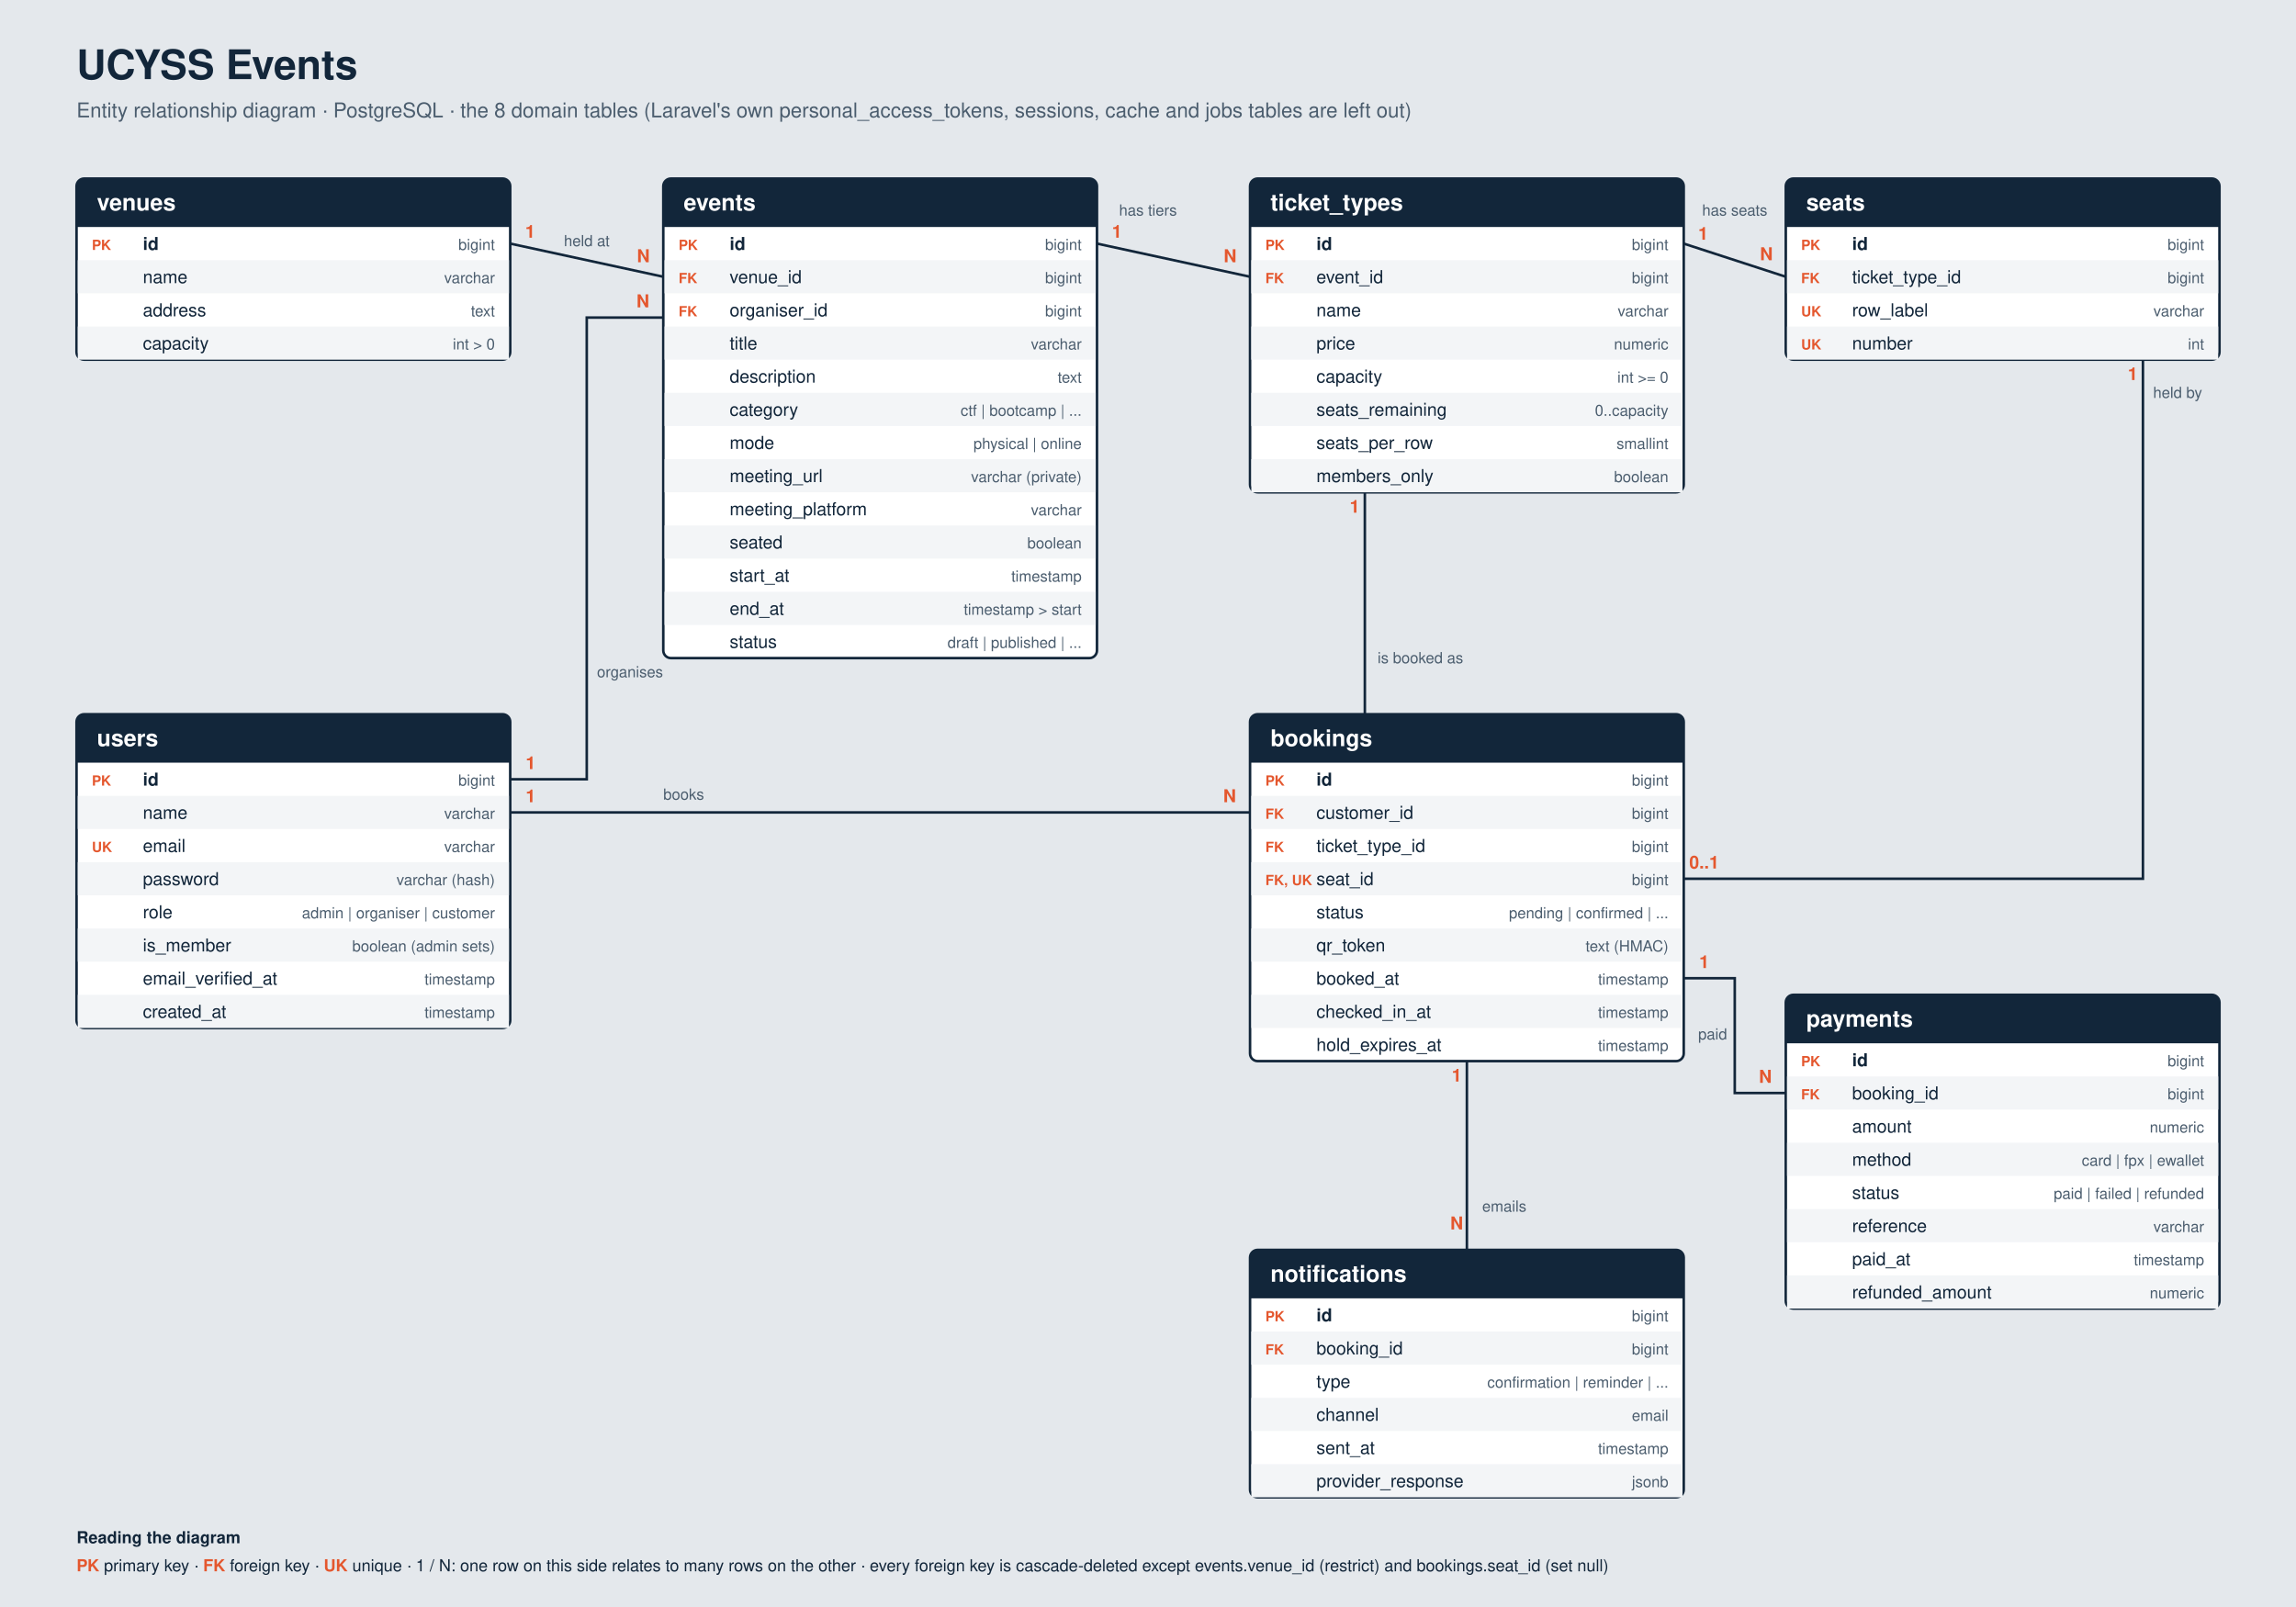
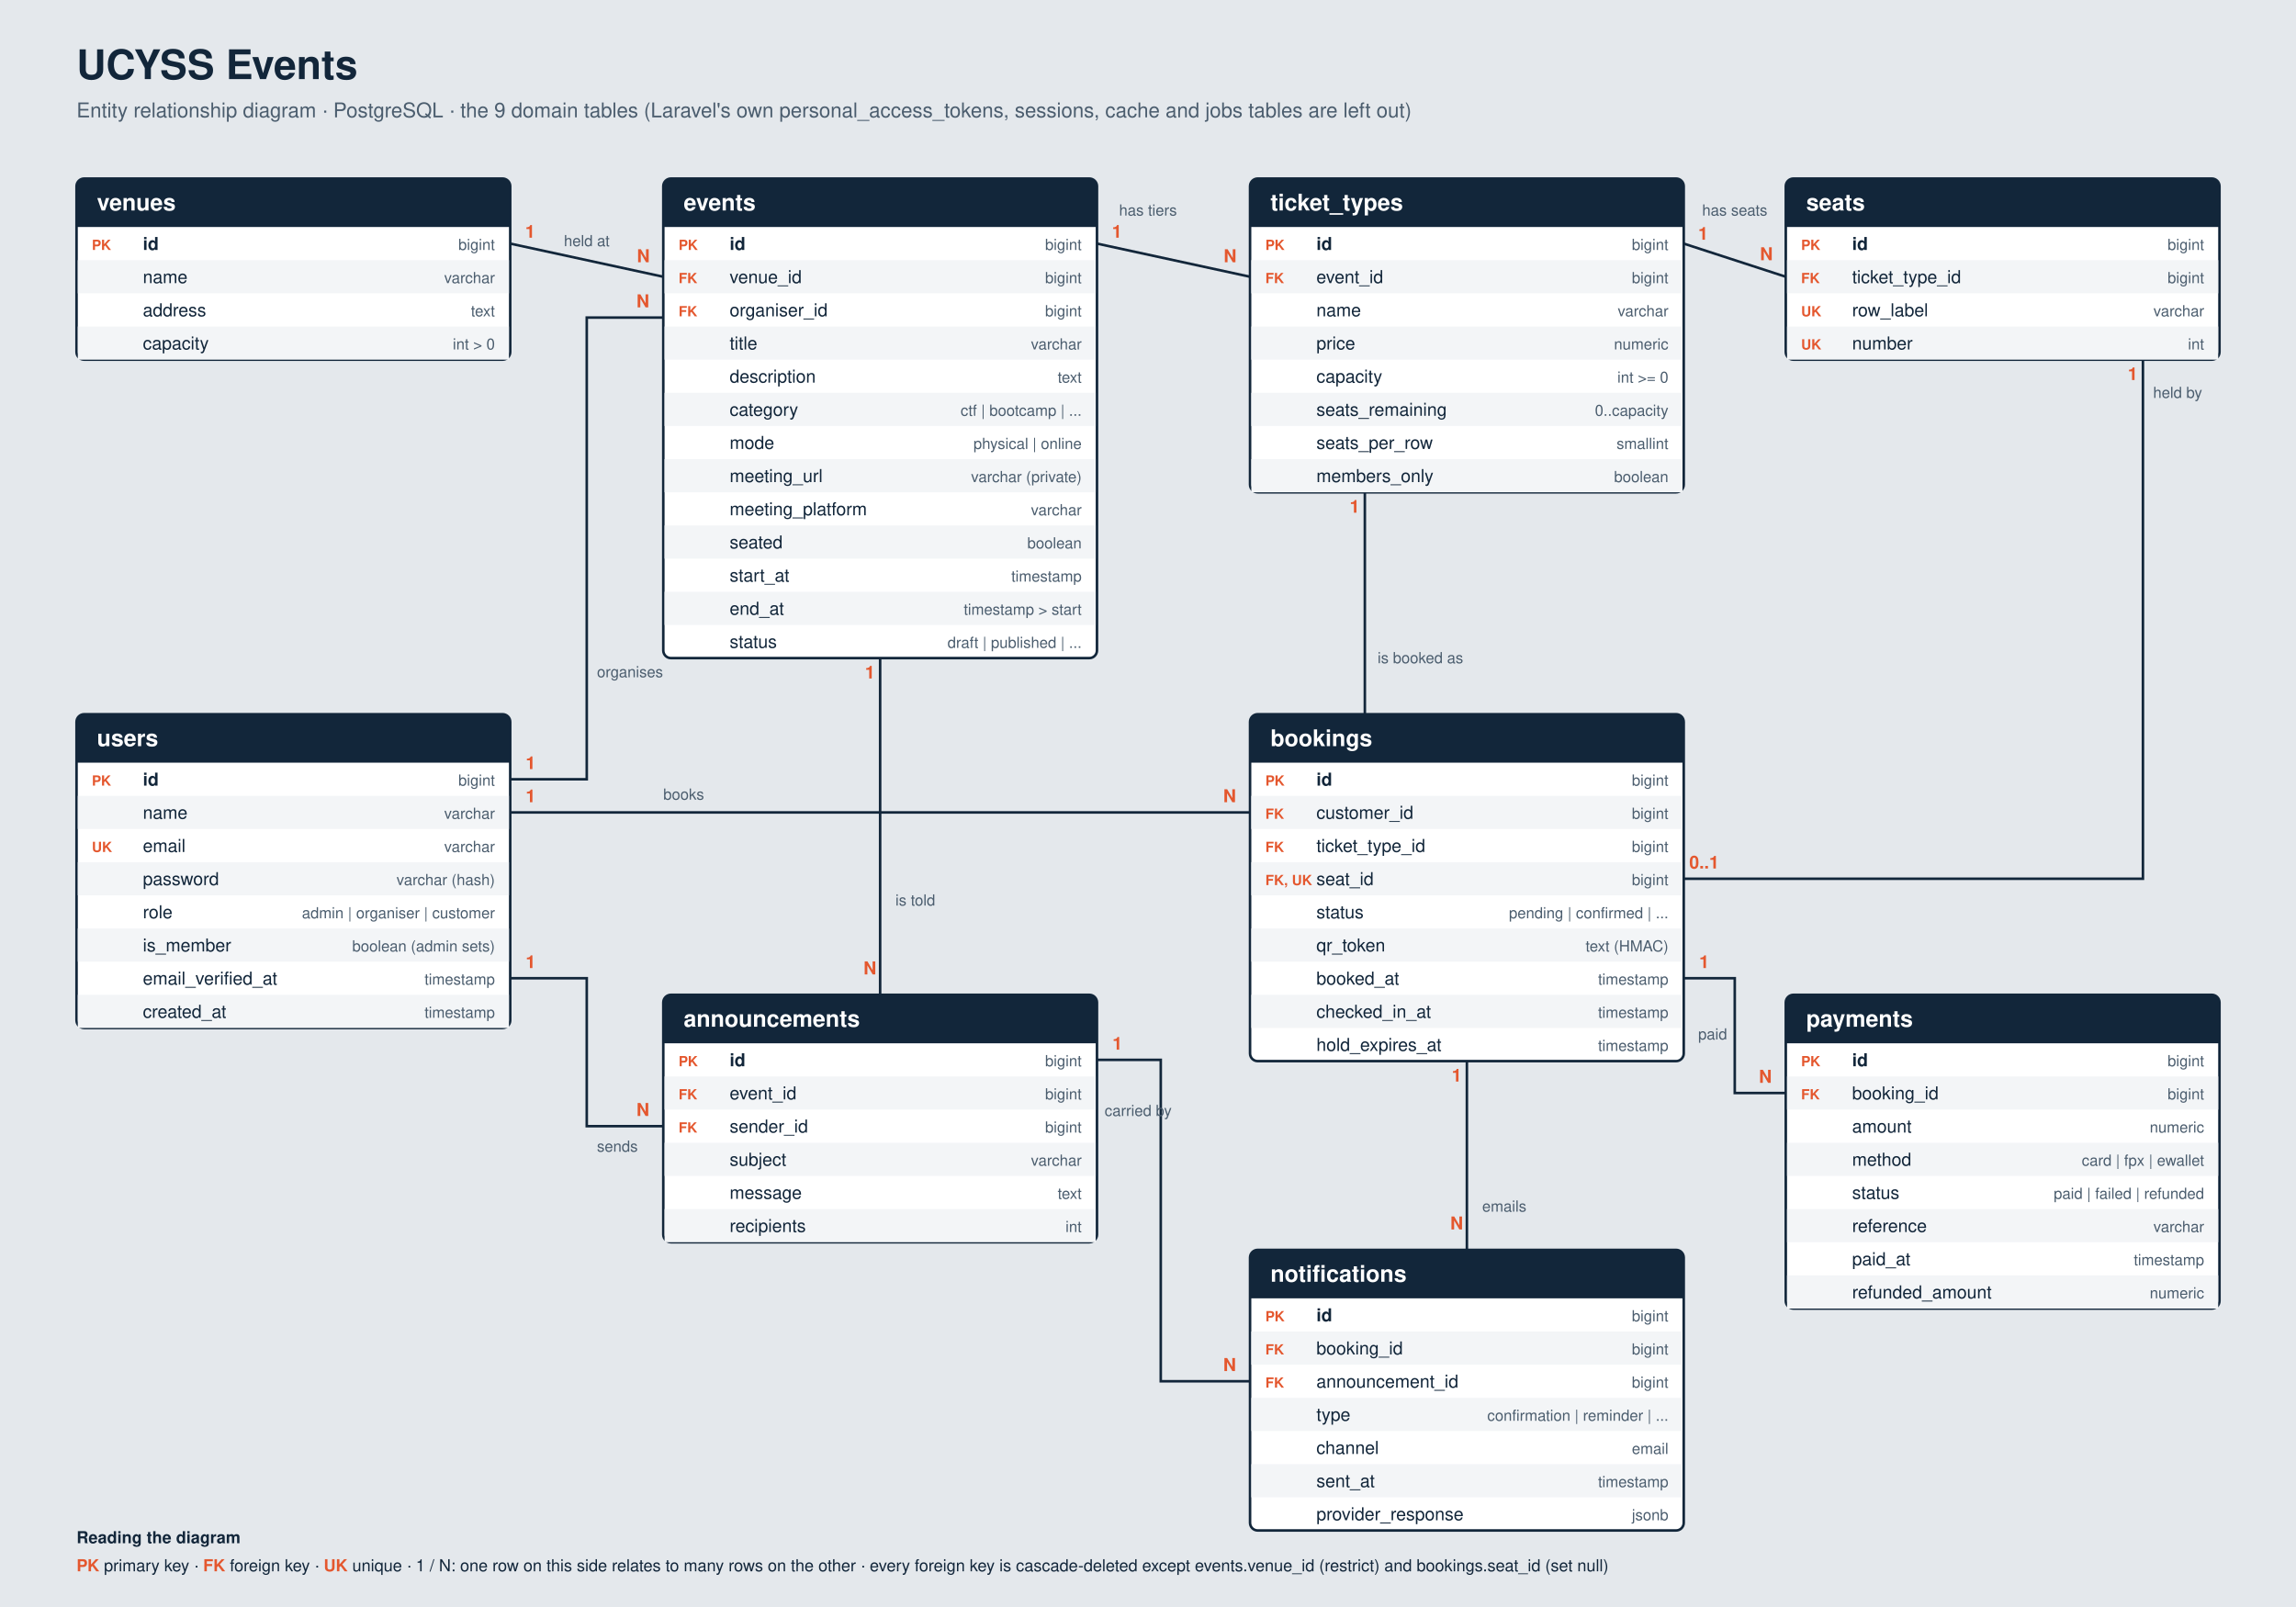
<svg xmlns="http://www.w3.org/2000/svg" width="1800" height="1260" viewBox="0 0 1800 1260" font-family="Segoe UI, Helvetica, Arial, sans-serif">
  <rect width="100%" height="100%" fill="#E4E8EC" />
  <text x="60" y="62" font-size="32" font-weight="800" fill="#12263A">UCYSS Events</text>
-   <text x="60" y="92" font-size="16" fill="#4B5D6E">Entity relationship diagram · PostgreSQL · the 8 domain tables (Laravel's own personal_access_tokens, sessions, cache and jobs tables are left out)</text>
+   <text x="60" y="92" font-size="16" fill="#4B5D6E">Entity relationship diagram · PostgreSQL · the 9 domain tables (Laravel's own personal_access_tokens, sessions, cache and jobs tables are left out)</text>
  <polyline points="400,191 520,217" fill="none" stroke="#12263A" stroke-width="2" />
  <text x="415.637" y="186.388" font-size="14" font-weight="800" text-anchor="middle" fill="#E4572E">1</text>
  <text x="504.363" y="205.612" font-size="14" font-weight="800" text-anchor="middle" fill="#E4572E">N</text>
  <text x="460" y="193" font-size="12" fill="#4B5D6E" text-anchor="middle">held at</text>
  <polyline points="400,611 460,611 460,249 520,249" fill="none" stroke="#12263A" stroke-width="2" />
  <text x="416.0" y="603.0" font-size="14" font-weight="800" text-anchor="middle" fill="#E4572E">1</text>
  <text x="504.0" y="241.0" font-size="14" font-weight="800" text-anchor="middle" fill="#E4572E">N</text>
  <text x="468" y="531" font-size="12" fill="#4B5D6E" text-anchor="start">organises</text>
  <polyline points="860,191 980,217" fill="none" stroke="#12263A" stroke-width="2" />
  <text x="875.637" y="186.388" font-size="14" font-weight="800" text-anchor="middle" fill="#E4572E">1</text>
  <text x="964.363" y="205.612" font-size="14" font-weight="800" text-anchor="middle" fill="#E4572E">N</text>
  <text x="900" y="169" font-size="12" fill="#4B5D6E" text-anchor="middle">has tiers</text>
  <polyline points="1320,191 1400,217" fill="none" stroke="#12263A" stroke-width="2" />
  <text x="1335.217" y="187.945" font-size="14" font-weight="800" text-anchor="middle" fill="#E4572E">1</text>
  <text x="1384.783" y="204.055" font-size="14" font-weight="800" text-anchor="middle" fill="#E4572E">N</text>
  <text x="1360" y="169" font-size="12" fill="#4B5D6E" text-anchor="middle">has seats</text>
  <polyline points="1070,386 1070,566 1070,560" fill="none" stroke="#12263A" stroke-width="2" />
  <text x="1062.0" y="402.0" font-size="14" font-weight="800" text-anchor="middle" fill="#E4572E">1</text>
  <text x="1062.0" y="576.0" font-size="14" font-weight="800" text-anchor="middle" fill="#E4572E">N</text>
  <text x="1080" y="520" font-size="12" fill="#4B5D6E" text-anchor="start">is booked as</text>
  <polyline points="400,637 980,637" fill="none" stroke="#12263A" stroke-width="2" />
  <text x="416.0" y="629.0" font-size="14" font-weight="800" text-anchor="middle" fill="#E4572E">1</text>
  <text x="964.0" y="629.0" font-size="14" font-weight="800" text-anchor="middle" fill="#E4572E">N</text>
  <text x="520" y="627" font-size="12" fill="#4B5D6E" text-anchor="start">books</text>
  <polyline points="1680,282 1680,689 1320,689" fill="none" stroke="#12263A" stroke-width="2" />
  <text x="1672.0" y="298.0" font-size="14" font-weight="800" text-anchor="middle" fill="#E4572E">1</text>
  <text x="1336.0" y="681.0" font-size="14" font-weight="800" text-anchor="middle" fill="#E4572E">0..1</text>
  <text x="1688" y="312" font-size="12" fill="#4B5D6E" text-anchor="start">held by</text>
  <polyline points="1320,767 1360,767 1360,857 1400,857" fill="none" stroke="#12263A" stroke-width="2" />
  <text x="1336.0" y="759.0" font-size="14" font-weight="800" text-anchor="middle" fill="#E4572E">1</text>
  <text x="1384.0" y="849.0" font-size="14" font-weight="800" text-anchor="middle" fill="#E4572E">N</text>
  <text x="1354" y="815" font-size="12" fill="#4B5D6E" text-anchor="end">paid</text>
+   <polyline points="690,516 690,780" fill="none" stroke="#12263A" stroke-width="2" />
+   <text x="682.0" y="532.0" font-size="14" font-weight="800" text-anchor="middle" fill="#E4572E">1</text>
+   <text x="682.0" y="764.0" font-size="14" font-weight="800" text-anchor="middle" fill="#E4572E">N</text>
+   <text x="702" y="710" font-size="12" fill="#4B5D6E" text-anchor="start">is told</text>
+   <polyline points="400,767 460,767 460,883 520,883" fill="none" stroke="#12263A" stroke-width="2" />
+   <text x="416.0" y="759.0" font-size="14" font-weight="800" text-anchor="middle" fill="#E4572E">1</text>
+   <text x="504.0" y="875.0" font-size="14" font-weight="800" text-anchor="middle" fill="#E4572E">N</text>
+   <text x="468" y="903" font-size="12" fill="#4B5D6E" text-anchor="start">sends</text>
+   <polyline points="860,831 910,831 910,1083 980,1083" fill="none" stroke="#12263A" stroke-width="2" />
+   <text x="876.0" y="823.0" font-size="14" font-weight="800" text-anchor="middle" fill="#E4572E">1</text>
+   <text x="964.0" y="1075.0" font-size="14" font-weight="800" text-anchor="middle" fill="#E4572E">N</text>
+   <text x="866" y="875" font-size="12" fill="#4B5D6E" text-anchor="start">carried by</text>
  <polyline points="1150,832 1150,980" fill="none" stroke="#12263A" stroke-width="2" />
  <text x="1142.0" y="848.0" font-size="14" font-weight="800" text-anchor="middle" fill="#E4572E">1</text>
  <text x="1142.0" y="964.0" font-size="14" font-weight="800" text-anchor="middle" fill="#E4572E">N</text>
  <text x="1162" y="950" font-size="12" fill="#4B5D6E" text-anchor="start">emails</text>
  <g id="venues">
    <rect x="60" y="140" width="340" height="142" rx="6" fill="#fff" stroke="#12263A" stroke-width="2" />
    <path d="M60,178 V146 Q60,140 66,140 H394 Q400,140 400,146 V178 Z" fill="#12263A" />
    <text x="76" y="165" font-size="18" font-weight="700" fill="#fff">venues</text>
    <text x="72" y="196" font-size="11" font-weight="800" fill="#E4572E">PK</text>
    <text x="112" y="196" font-size="14" font-weight="700" fill="#12263A">id</text>
    <text x="388" y="196" font-size="12" text-anchor="end" fill="#4B5D6E">bigint</text>
    <rect x="61" y="204" width="338" height="26" fill="#F3F5F7" />
    <text x="112" y="222" font-size="14" font-weight="400" fill="#12263A">name</text>
    <text x="388" y="222" font-size="12" text-anchor="end" fill="#4B5D6E">varchar</text>
    <text x="112" y="248" font-size="14" font-weight="400" fill="#12263A">address</text>
    <text x="388" y="248" font-size="12" text-anchor="end" fill="#4B5D6E">text</text>
    <rect x="61" y="256" width="338" height="26" fill="#F3F5F7" />
    <text x="112" y="274" font-size="14" font-weight="400" fill="#12263A">capacity</text>
    <text x="388" y="274" font-size="12" text-anchor="end" fill="#4B5D6E">int &gt; 0</text>
  </g>
  <g id="users">
    <rect x="60" y="560" width="340" height="246" rx="6" fill="#fff" stroke="#12263A" stroke-width="2" />
    <path d="M60,598 V566 Q60,560 66,560 H394 Q400,560 400,566 V598 Z" fill="#12263A" />
    <text x="76" y="585" font-size="18" font-weight="700" fill="#fff">users</text>
    <text x="72" y="616" font-size="11" font-weight="800" fill="#E4572E">PK</text>
    <text x="112" y="616" font-size="14" font-weight="700" fill="#12263A">id</text>
    <text x="388" y="616" font-size="12" text-anchor="end" fill="#4B5D6E">bigint</text>
    <rect x="61" y="624" width="338" height="26" fill="#F3F5F7" />
    <text x="112" y="642" font-size="14" font-weight="400" fill="#12263A">name</text>
    <text x="388" y="642" font-size="12" text-anchor="end" fill="#4B5D6E">varchar</text>
    <text x="72" y="668" font-size="11" font-weight="800" fill="#E4572E">UK</text>
    <text x="112" y="668" font-size="14" font-weight="400" fill="#12263A">email</text>
    <text x="388" y="668" font-size="12" text-anchor="end" fill="#4B5D6E">varchar</text>
    <rect x="61" y="676" width="338" height="26" fill="#F3F5F7" />
    <text x="112" y="694" font-size="14" font-weight="400" fill="#12263A">password</text>
    <text x="388" y="694" font-size="12" text-anchor="end" fill="#4B5D6E">varchar (hash)</text>
    <text x="112" y="720" font-size="14" font-weight="400" fill="#12263A">role</text>
    <text x="388" y="720" font-size="12" text-anchor="end" fill="#4B5D6E">admin | organiser | customer</text>
    <rect x="61" y="728" width="338" height="26" fill="#F3F5F7" />
    <text x="112" y="746" font-size="14" font-weight="400" fill="#12263A">is_member</text>
    <text x="388" y="746" font-size="12" text-anchor="end" fill="#4B5D6E">boolean (admin sets)</text>
    <text x="112" y="772" font-size="14" font-weight="400" fill="#12263A">email_verified_at</text>
    <text x="388" y="772" font-size="12" text-anchor="end" fill="#4B5D6E">timestamp</text>
    <rect x="61" y="780" width="338" height="26" fill="#F3F5F7" />
    <text x="112" y="798" font-size="14" font-weight="400" fill="#12263A">created_at</text>
    <text x="388" y="798" font-size="12" text-anchor="end" fill="#4B5D6E">timestamp</text>
  </g>
  <g id="events">
    <rect x="520" y="140" width="340" height="376" rx="6" fill="#fff" stroke="#12263A" stroke-width="2" />
    <path d="M520,178 V146 Q520,140 526,140 H854 Q860,140 860,146 V178 Z" fill="#12263A" />
    <text x="536" y="165" font-size="18" font-weight="700" fill="#fff">events</text>
    <text x="532" y="196" font-size="11" font-weight="800" fill="#E4572E">PK</text>
    <text x="572" y="196" font-size="14" font-weight="700" fill="#12263A">id</text>
    <text x="848" y="196" font-size="12" text-anchor="end" fill="#4B5D6E">bigint</text>
    <rect x="521" y="204" width="338" height="26" fill="#F3F5F7" />
    <text x="532" y="222" font-size="11" font-weight="800" fill="#E4572E">FK</text>
    <text x="572" y="222" font-size="14" font-weight="400" fill="#12263A">venue_id</text>
    <text x="848" y="222" font-size="12" text-anchor="end" fill="#4B5D6E">bigint</text>
    <text x="532" y="248" font-size="11" font-weight="800" fill="#E4572E">FK</text>
    <text x="572" y="248" font-size="14" font-weight="400" fill="#12263A">organiser_id</text>
    <text x="848" y="248" font-size="12" text-anchor="end" fill="#4B5D6E">bigint</text>
    <rect x="521" y="256" width="338" height="26" fill="#F3F5F7" />
    <text x="572" y="274" font-size="14" font-weight="400" fill="#12263A">title</text>
    <text x="848" y="274" font-size="12" text-anchor="end" fill="#4B5D6E">varchar</text>
    <text x="572" y="300" font-size="14" font-weight="400" fill="#12263A">description</text>
    <text x="848" y="300" font-size="12" text-anchor="end" fill="#4B5D6E">text</text>
    <rect x="521" y="308" width="338" height="26" fill="#F3F5F7" />
    <text x="572" y="326" font-size="14" font-weight="400" fill="#12263A">category</text>
    <text x="848" y="326" font-size="12" text-anchor="end" fill="#4B5D6E">ctf | bootcamp | ...</text>
    <text x="572" y="352" font-size="14" font-weight="400" fill="#12263A">mode</text>
    <text x="848" y="352" font-size="12" text-anchor="end" fill="#4B5D6E">physical | online</text>
    <rect x="521" y="360" width="338" height="26" fill="#F3F5F7" />
    <text x="572" y="378" font-size="14" font-weight="400" fill="#12263A">meeting_url</text>
    <text x="848" y="378" font-size="12" text-anchor="end" fill="#4B5D6E">varchar (private)</text>
    <text x="572" y="404" font-size="14" font-weight="400" fill="#12263A">meeting_platform</text>
    <text x="848" y="404" font-size="12" text-anchor="end" fill="#4B5D6E">varchar</text>
    <rect x="521" y="412" width="338" height="26" fill="#F3F5F7" />
    <text x="572" y="430" font-size="14" font-weight="400" fill="#12263A">seated</text>
    <text x="848" y="430" font-size="12" text-anchor="end" fill="#4B5D6E">boolean</text>
    <text x="572" y="456" font-size="14" font-weight="400" fill="#12263A">start_at</text>
    <text x="848" y="456" font-size="12" text-anchor="end" fill="#4B5D6E">timestamp</text>
    <rect x="521" y="464" width="338" height="26" fill="#F3F5F7" />
    <text x="572" y="482" font-size="14" font-weight="400" fill="#12263A">end_at</text>
    <text x="848" y="482" font-size="12" text-anchor="end" fill="#4B5D6E">timestamp &gt; start</text>
    <text x="572" y="508" font-size="14" font-weight="400" fill="#12263A">status</text>
    <text x="848" y="508" font-size="12" text-anchor="end" fill="#4B5D6E">draft | published | ...</text>
  </g>
  <g id="ticket_types">
    <rect x="980" y="140" width="340" height="246" rx="6" fill="#fff" stroke="#12263A" stroke-width="2" />
    <path d="M980,178 V146 Q980,140 986,140 H1314 Q1320,140 1320,146 V178 Z" fill="#12263A" />
    <text x="996" y="165" font-size="18" font-weight="700" fill="#fff">ticket_types</text>
    <text x="992" y="196" font-size="11" font-weight="800" fill="#E4572E">PK</text>
    <text x="1032" y="196" font-size="14" font-weight="700" fill="#12263A">id</text>
    <text x="1308" y="196" font-size="12" text-anchor="end" fill="#4B5D6E">bigint</text>
    <rect x="981" y="204" width="338" height="26" fill="#F3F5F7" />
    <text x="992" y="222" font-size="11" font-weight="800" fill="#E4572E">FK</text>
    <text x="1032" y="222" font-size="14" font-weight="400" fill="#12263A">event_id</text>
    <text x="1308" y="222" font-size="12" text-anchor="end" fill="#4B5D6E">bigint</text>
    <text x="1032" y="248" font-size="14" font-weight="400" fill="#12263A">name</text>
    <text x="1308" y="248" font-size="12" text-anchor="end" fill="#4B5D6E">varchar</text>
    <rect x="981" y="256" width="338" height="26" fill="#F3F5F7" />
    <text x="1032" y="274" font-size="14" font-weight="400" fill="#12263A">price</text>
    <text x="1308" y="274" font-size="12" text-anchor="end" fill="#4B5D6E">numeric</text>
    <text x="1032" y="300" font-size="14" font-weight="400" fill="#12263A">capacity</text>
    <text x="1308" y="300" font-size="12" text-anchor="end" fill="#4B5D6E">int &gt;= 0</text>
    <rect x="981" y="308" width="338" height="26" fill="#F3F5F7" />
    <text x="1032" y="326" font-size="14" font-weight="400" fill="#12263A">seats_remaining</text>
    <text x="1308" y="326" font-size="12" text-anchor="end" fill="#4B5D6E">0..capacity</text>
    <text x="1032" y="352" font-size="14" font-weight="400" fill="#12263A">seats_per_row</text>
    <text x="1308" y="352" font-size="12" text-anchor="end" fill="#4B5D6E">smallint</text>
    <rect x="981" y="360" width="338" height="26" fill="#F3F5F7" />
    <text x="1032" y="378" font-size="14" font-weight="400" fill="#12263A">members_only</text>
    <text x="1308" y="378" font-size="12" text-anchor="end" fill="#4B5D6E">boolean</text>
  </g>
  <g id="seats">
    <rect x="1400" y="140" width="340" height="142" rx="6" fill="#fff" stroke="#12263A" stroke-width="2" />
    <path d="M1400,178 V146 Q1400,140 1406,140 H1734 Q1740,140 1740,146 V178 Z" fill="#12263A" />
    <text x="1416" y="165" font-size="18" font-weight="700" fill="#fff">seats</text>
    <text x="1412" y="196" font-size="11" font-weight="800" fill="#E4572E">PK</text>
    <text x="1452" y="196" font-size="14" font-weight="700" fill="#12263A">id</text>
    <text x="1728" y="196" font-size="12" text-anchor="end" fill="#4B5D6E">bigint</text>
    <rect x="1401" y="204" width="338" height="26" fill="#F3F5F7" />
    <text x="1412" y="222" font-size="11" font-weight="800" fill="#E4572E">FK</text>
    <text x="1452" y="222" font-size="14" font-weight="400" fill="#12263A">ticket_type_id</text>
    <text x="1728" y="222" font-size="12" text-anchor="end" fill="#4B5D6E">bigint</text>
    <text x="1412" y="248" font-size="11" font-weight="800" fill="#E4572E">UK</text>
    <text x="1452" y="248" font-size="14" font-weight="400" fill="#12263A">row_label</text>
    <text x="1728" y="248" font-size="12" text-anchor="end" fill="#4B5D6E">varchar</text>
    <rect x="1401" y="256" width="338" height="26" fill="#F3F5F7" />
    <text x="1412" y="274" font-size="11" font-weight="800" fill="#E4572E">UK</text>
    <text x="1452" y="274" font-size="14" font-weight="400" fill="#12263A">number</text>
    <text x="1728" y="274" font-size="12" text-anchor="end" fill="#4B5D6E">int</text>
  </g>
  <g id="bookings">
    <rect x="980" y="560" width="340" height="272" rx="6" fill="#fff" stroke="#12263A" stroke-width="2" />
    <path d="M980,598 V566 Q980,560 986,560 H1314 Q1320,560 1320,566 V598 Z" fill="#12263A" />
    <text x="996" y="585" font-size="18" font-weight="700" fill="#fff">bookings</text>
    <text x="992" y="616" font-size="11" font-weight="800" fill="#E4572E">PK</text>
    <text x="1032" y="616" font-size="14" font-weight="700" fill="#12263A">id</text>
    <text x="1308" y="616" font-size="12" text-anchor="end" fill="#4B5D6E">bigint</text>
    <rect x="981" y="624" width="338" height="26" fill="#F3F5F7" />
    <text x="992" y="642" font-size="11" font-weight="800" fill="#E4572E">FK</text>
    <text x="1032" y="642" font-size="14" font-weight="400" fill="#12263A">customer_id</text>
    <text x="1308" y="642" font-size="12" text-anchor="end" fill="#4B5D6E">bigint</text>
    <text x="992" y="668" font-size="11" font-weight="800" fill="#E4572E">FK</text>
    <text x="1032" y="668" font-size="14" font-weight="400" fill="#12263A">ticket_type_id</text>
    <text x="1308" y="668" font-size="12" text-anchor="end" fill="#4B5D6E">bigint</text>
    <rect x="981" y="676" width="338" height="26" fill="#F3F5F7" />
    <text x="992" y="694" font-size="11" font-weight="800" fill="#E4572E">FK, UK</text>
    <text x="1032" y="694" font-size="14" font-weight="400" fill="#12263A">seat_id</text>
    <text x="1308" y="694" font-size="12" text-anchor="end" fill="#4B5D6E">bigint</text>
    <text x="1032" y="720" font-size="14" font-weight="400" fill="#12263A">status</text>
    <text x="1308" y="720" font-size="12" text-anchor="end" fill="#4B5D6E">pending | confirmed | ...</text>
    <rect x="981" y="728" width="338" height="26" fill="#F3F5F7" />
    <text x="1032" y="746" font-size="14" font-weight="400" fill="#12263A">qr_token</text>
    <text x="1308" y="746" font-size="12" text-anchor="end" fill="#4B5D6E">text (HMAC)</text>
    <text x="1032" y="772" font-size="14" font-weight="400" fill="#12263A">booked_at</text>
    <text x="1308" y="772" font-size="12" text-anchor="end" fill="#4B5D6E">timestamp</text>
    <rect x="981" y="780" width="338" height="26" fill="#F3F5F7" />
    <text x="1032" y="798" font-size="14" font-weight="400" fill="#12263A">checked_in_at</text>
    <text x="1308" y="798" font-size="12" text-anchor="end" fill="#4B5D6E">timestamp</text>
    <text x="1032" y="824" font-size="14" font-weight="400" fill="#12263A">hold_expires_at</text>
    <text x="1308" y="824" font-size="12" text-anchor="end" fill="#4B5D6E">timestamp</text>
  </g>
  <g id="payments">
    <rect x="1400" y="780" width="340" height="246" rx="6" fill="#fff" stroke="#12263A" stroke-width="2" />
    <path d="M1400,818 V786 Q1400,780 1406,780 H1734 Q1740,780 1740,786 V818 Z" fill="#12263A" />
    <text x="1416" y="805" font-size="18" font-weight="700" fill="#fff">payments</text>
    <text x="1412" y="836" font-size="11" font-weight="800" fill="#E4572E">PK</text>
    <text x="1452" y="836" font-size="14" font-weight="700" fill="#12263A">id</text>
    <text x="1728" y="836" font-size="12" text-anchor="end" fill="#4B5D6E">bigint</text>
    <rect x="1401" y="844" width="338" height="26" fill="#F3F5F7" />
    <text x="1412" y="862" font-size="11" font-weight="800" fill="#E4572E">FK</text>
    <text x="1452" y="862" font-size="14" font-weight="400" fill="#12263A">booking_id</text>
    <text x="1728" y="862" font-size="12" text-anchor="end" fill="#4B5D6E">bigint</text>
    <text x="1452" y="888" font-size="14" font-weight="400" fill="#12263A">amount</text>
    <text x="1728" y="888" font-size="12" text-anchor="end" fill="#4B5D6E">numeric</text>
    <rect x="1401" y="896" width="338" height="26" fill="#F3F5F7" />
    <text x="1452" y="914" font-size="14" font-weight="400" fill="#12263A">method</text>
    <text x="1728" y="914" font-size="12" text-anchor="end" fill="#4B5D6E">card | fpx | ewallet</text>
    <text x="1452" y="940" font-size="14" font-weight="400" fill="#12263A">status</text>
    <text x="1728" y="940" font-size="12" text-anchor="end" fill="#4B5D6E">paid | failed | refunded</text>
    <rect x="1401" y="948" width="338" height="26" fill="#F3F5F7" />
    <text x="1452" y="966" font-size="14" font-weight="400" fill="#12263A">reference</text>
    <text x="1728" y="966" font-size="12" text-anchor="end" fill="#4B5D6E">varchar</text>
    <text x="1452" y="992" font-size="14" font-weight="400" fill="#12263A">paid_at</text>
    <text x="1728" y="992" font-size="12" text-anchor="end" fill="#4B5D6E">timestamp</text>
    <rect x="1401" y="1000" width="338" height="26" fill="#F3F5F7" />
    <text x="1452" y="1018" font-size="14" font-weight="400" fill="#12263A">refunded_amount</text>
    <text x="1728" y="1018" font-size="12" text-anchor="end" fill="#4B5D6E">numeric</text>
  </g>
+   <g id="announcements">
+     <rect x="520" y="780" width="340" height="194" rx="6" fill="#fff" stroke="#12263A" stroke-width="2" />
+     <path d="M520,818 V786 Q520,780 526,780 H854 Q860,780 860,786 V818 Z" fill="#12263A" />
+     <text x="536" y="805" font-size="18" font-weight="700" fill="#fff">announcements</text>
+     <text x="532" y="836" font-size="11" font-weight="800" fill="#E4572E">PK</text>
+     <text x="572" y="836" font-size="14" font-weight="700" fill="#12263A">id</text>
+     <text x="848" y="836" font-size="12" text-anchor="end" fill="#4B5D6E">bigint</text>
+     <rect x="521" y="844" width="338" height="26" fill="#F3F5F7" />
+     <text x="532" y="862" font-size="11" font-weight="800" fill="#E4572E">FK</text>
+     <text x="572" y="862" font-size="14" font-weight="400" fill="#12263A">event_id</text>
+     <text x="848" y="862" font-size="12" text-anchor="end" fill="#4B5D6E">bigint</text>
+     <text x="532" y="888" font-size="11" font-weight="800" fill="#E4572E">FK</text>
+     <text x="572" y="888" font-size="14" font-weight="400" fill="#12263A">sender_id</text>
+     <text x="848" y="888" font-size="12" text-anchor="end" fill="#4B5D6E">bigint</text>
+     <rect x="521" y="896" width="338" height="26" fill="#F3F5F7" />
+     <text x="572" y="914" font-size="14" font-weight="400" fill="#12263A">subject</text>
+     <text x="848" y="914" font-size="12" text-anchor="end" fill="#4B5D6E">varchar</text>
+     <text x="572" y="940" font-size="14" font-weight="400" fill="#12263A">message</text>
+     <text x="848" y="940" font-size="12" text-anchor="end" fill="#4B5D6E">text</text>
+     <rect x="521" y="948" width="338" height="26" fill="#F3F5F7" />
+     <text x="572" y="966" font-size="14" font-weight="400" fill="#12263A">recipients</text>
+     <text x="848" y="966" font-size="12" text-anchor="end" fill="#4B5D6E">int</text>
+   </g>
  <g id="notifications">
-     <rect x="980" y="980" width="340" height="194" rx="6" fill="#fff" stroke="#12263A" stroke-width="2" />
+     <rect x="980" y="980" width="340" height="220" rx="6" fill="#fff" stroke="#12263A" stroke-width="2" />
    <path d="M980,1018 V986 Q980,980 986,980 H1314 Q1320,980 1320,986 V1018 Z" fill="#12263A" />
    <text x="996" y="1005" font-size="18" font-weight="700" fill="#fff">notifications</text>
    <text x="992" y="1036" font-size="11" font-weight="800" fill="#E4572E">PK</text>
    <text x="1032" y="1036" font-size="14" font-weight="700" fill="#12263A">id</text>
    <text x="1308" y="1036" font-size="12" text-anchor="end" fill="#4B5D6E">bigint</text>
    <rect x="981" y="1044" width="338" height="26" fill="#F3F5F7" />
    <text x="992" y="1062" font-size="11" font-weight="800" fill="#E4572E">FK</text>
    <text x="1032" y="1062" font-size="14" font-weight="400" fill="#12263A">booking_id</text>
    <text x="1308" y="1062" font-size="12" text-anchor="end" fill="#4B5D6E">bigint</text>
-     <text x="1032" y="1088" font-size="14" font-weight="400" fill="#12263A">type</text>
-     <text x="1308" y="1088" font-size="12" text-anchor="end" fill="#4B5D6E">confirmation | reminder | ...</text>
+     <text x="992" y="1088" font-size="11" font-weight="800" fill="#E4572E">FK</text>
+     <text x="1032" y="1088" font-size="14" font-weight="400" fill="#12263A">announcement_id</text>
+     <text x="1308" y="1088" font-size="12" text-anchor="end" fill="#4B5D6E">bigint</text>
    <rect x="981" y="1096" width="338" height="26" fill="#F3F5F7" />
-     <text x="1032" y="1114" font-size="14" font-weight="400" fill="#12263A">channel</text>
-     <text x="1308" y="1114" font-size="12" text-anchor="end" fill="#4B5D6E">email</text>
-     <text x="1032" y="1140" font-size="14" font-weight="400" fill="#12263A">sent_at</text>
-     <text x="1308" y="1140" font-size="12" text-anchor="end" fill="#4B5D6E">timestamp</text>
+     <text x="1032" y="1114" font-size="14" font-weight="400" fill="#12263A">type</text>
+     <text x="1308" y="1114" font-size="12" text-anchor="end" fill="#4B5D6E">confirmation | reminder | ...</text>
+     <text x="1032" y="1140" font-size="14" font-weight="400" fill="#12263A">channel</text>
+     <text x="1308" y="1140" font-size="12" text-anchor="end" fill="#4B5D6E">email</text>
    <rect x="981" y="1148" width="338" height="26" fill="#F3F5F7" />
-     <text x="1032" y="1166" font-size="14" font-weight="400" fill="#12263A">provider_response</text>
-     <text x="1308" y="1166" font-size="12" text-anchor="end" fill="#4B5D6E">jsonb</text>
+     <text x="1032" y="1166" font-size="14" font-weight="400" fill="#12263A">sent_at</text>
+     <text x="1308" y="1166" font-size="12" text-anchor="end" fill="#4B5D6E">timestamp</text>
+     <text x="1032" y="1192" font-size="14" font-weight="400" fill="#12263A">provider_response</text>
+     <text x="1308" y="1192" font-size="12" text-anchor="end" fill="#4B5D6E">jsonb</text>
  </g>
  <g font-size="13" fill="#12263A">
    <text x="60" y="1210" font-weight="700">Reading the diagram</text>
    <text x="60" y="1232">
      <tspan fill="#E4572E" font-weight="800">PK</tspan> primary key · <tspan fill="#E4572E" font-weight="800">FK</tspan> foreign key · <tspan fill="#E4572E" font-weight="800">UK</tspan> unique · 1 / N: one row on this side relates to many rows on the other · every foreign key is cascade-deleted except events.venue_id (restrict) and bookings.seat_id (set null)</text>
  </g>
</svg>
